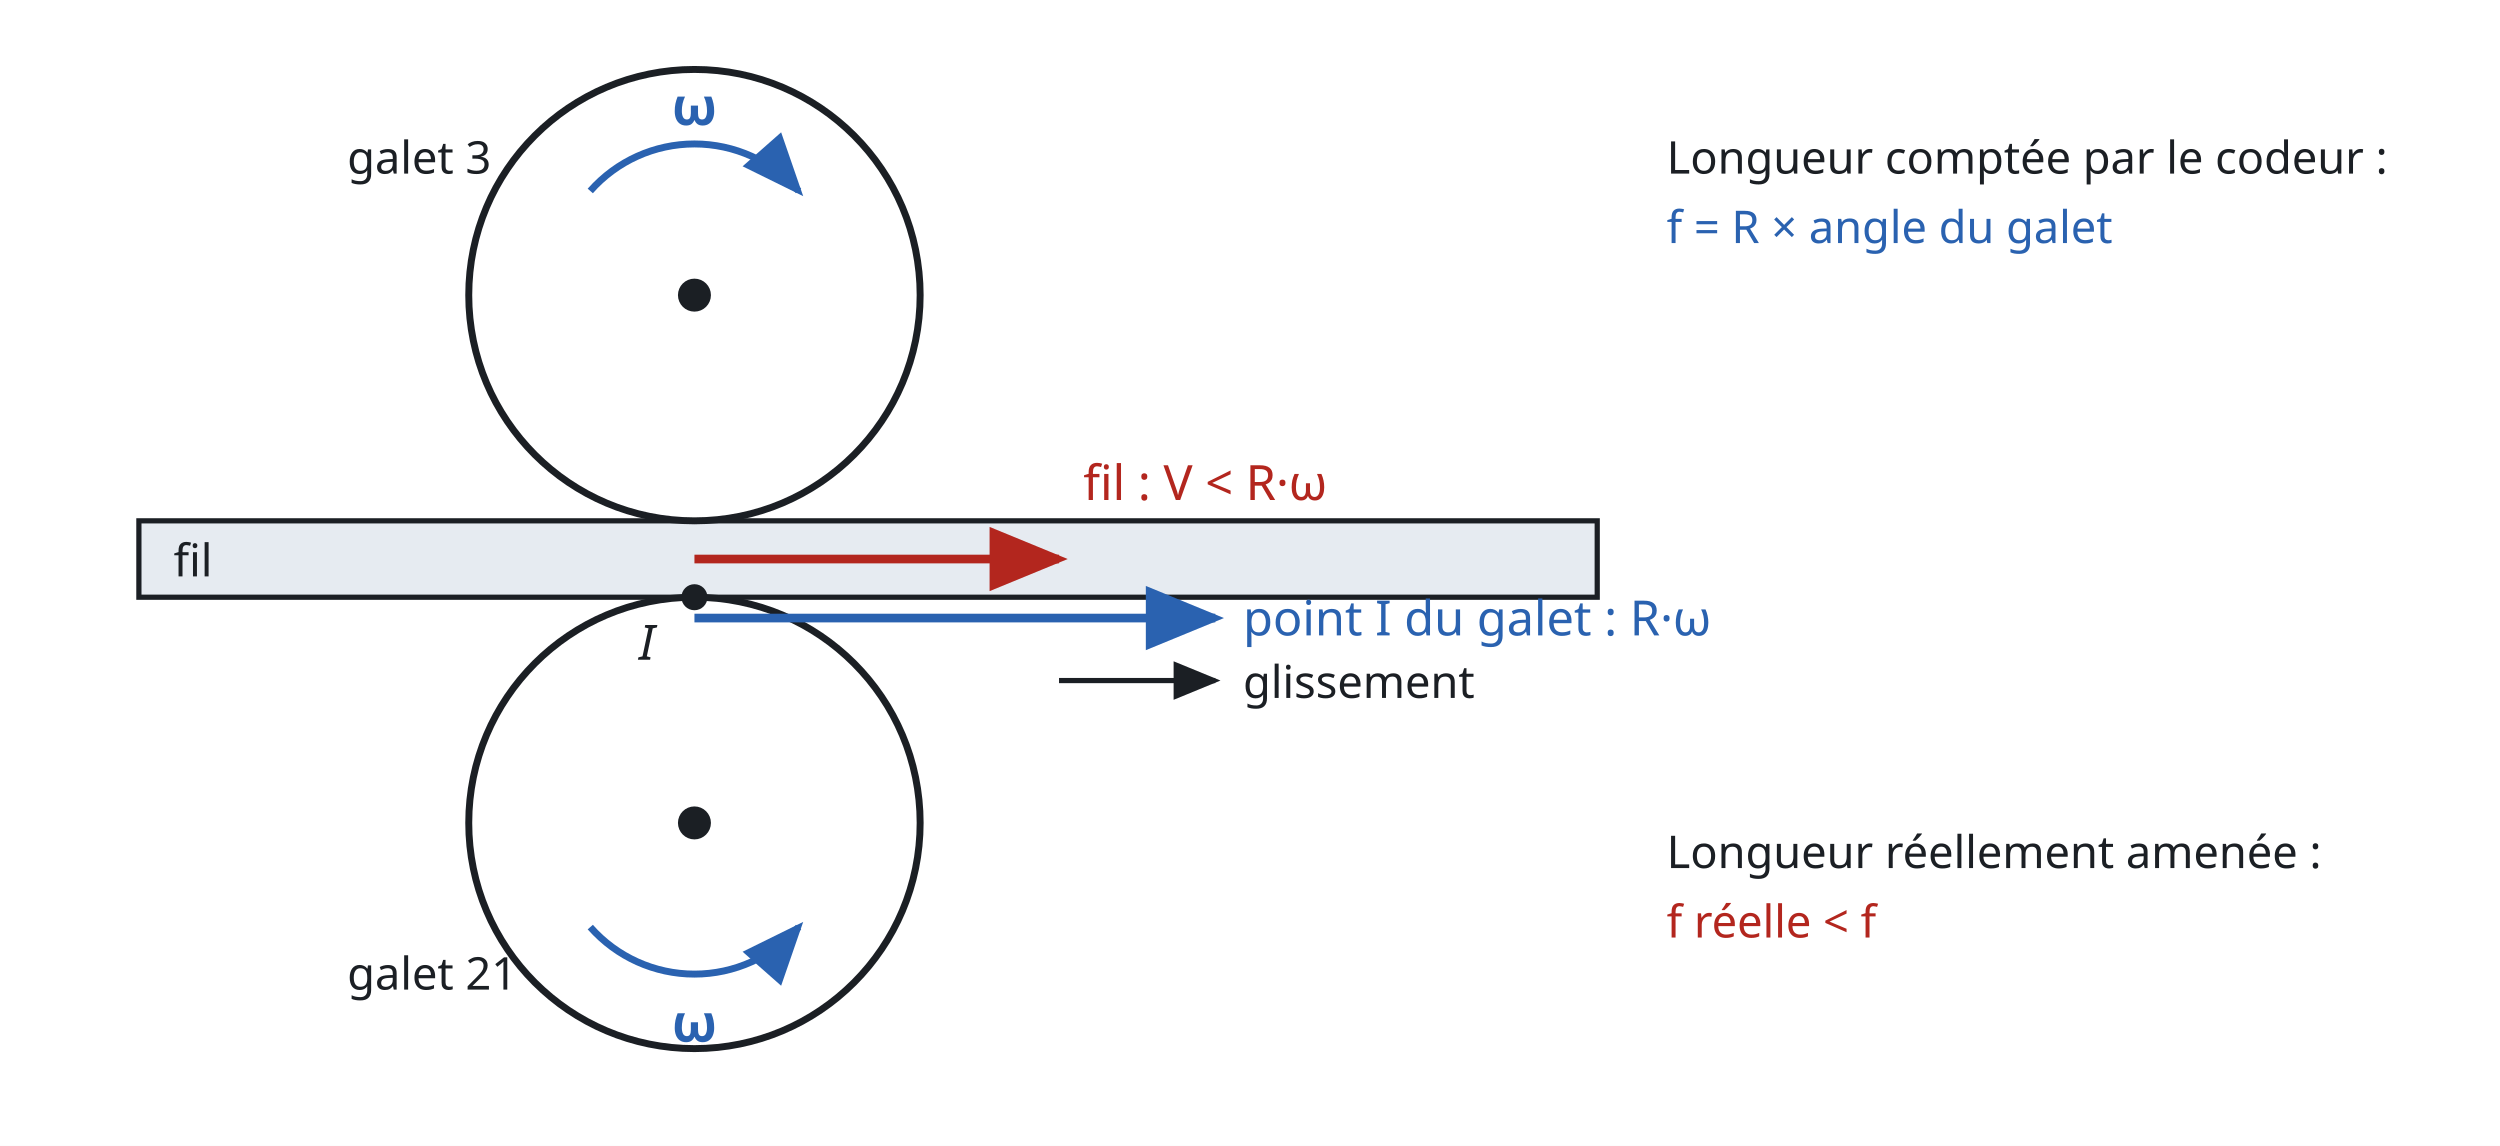
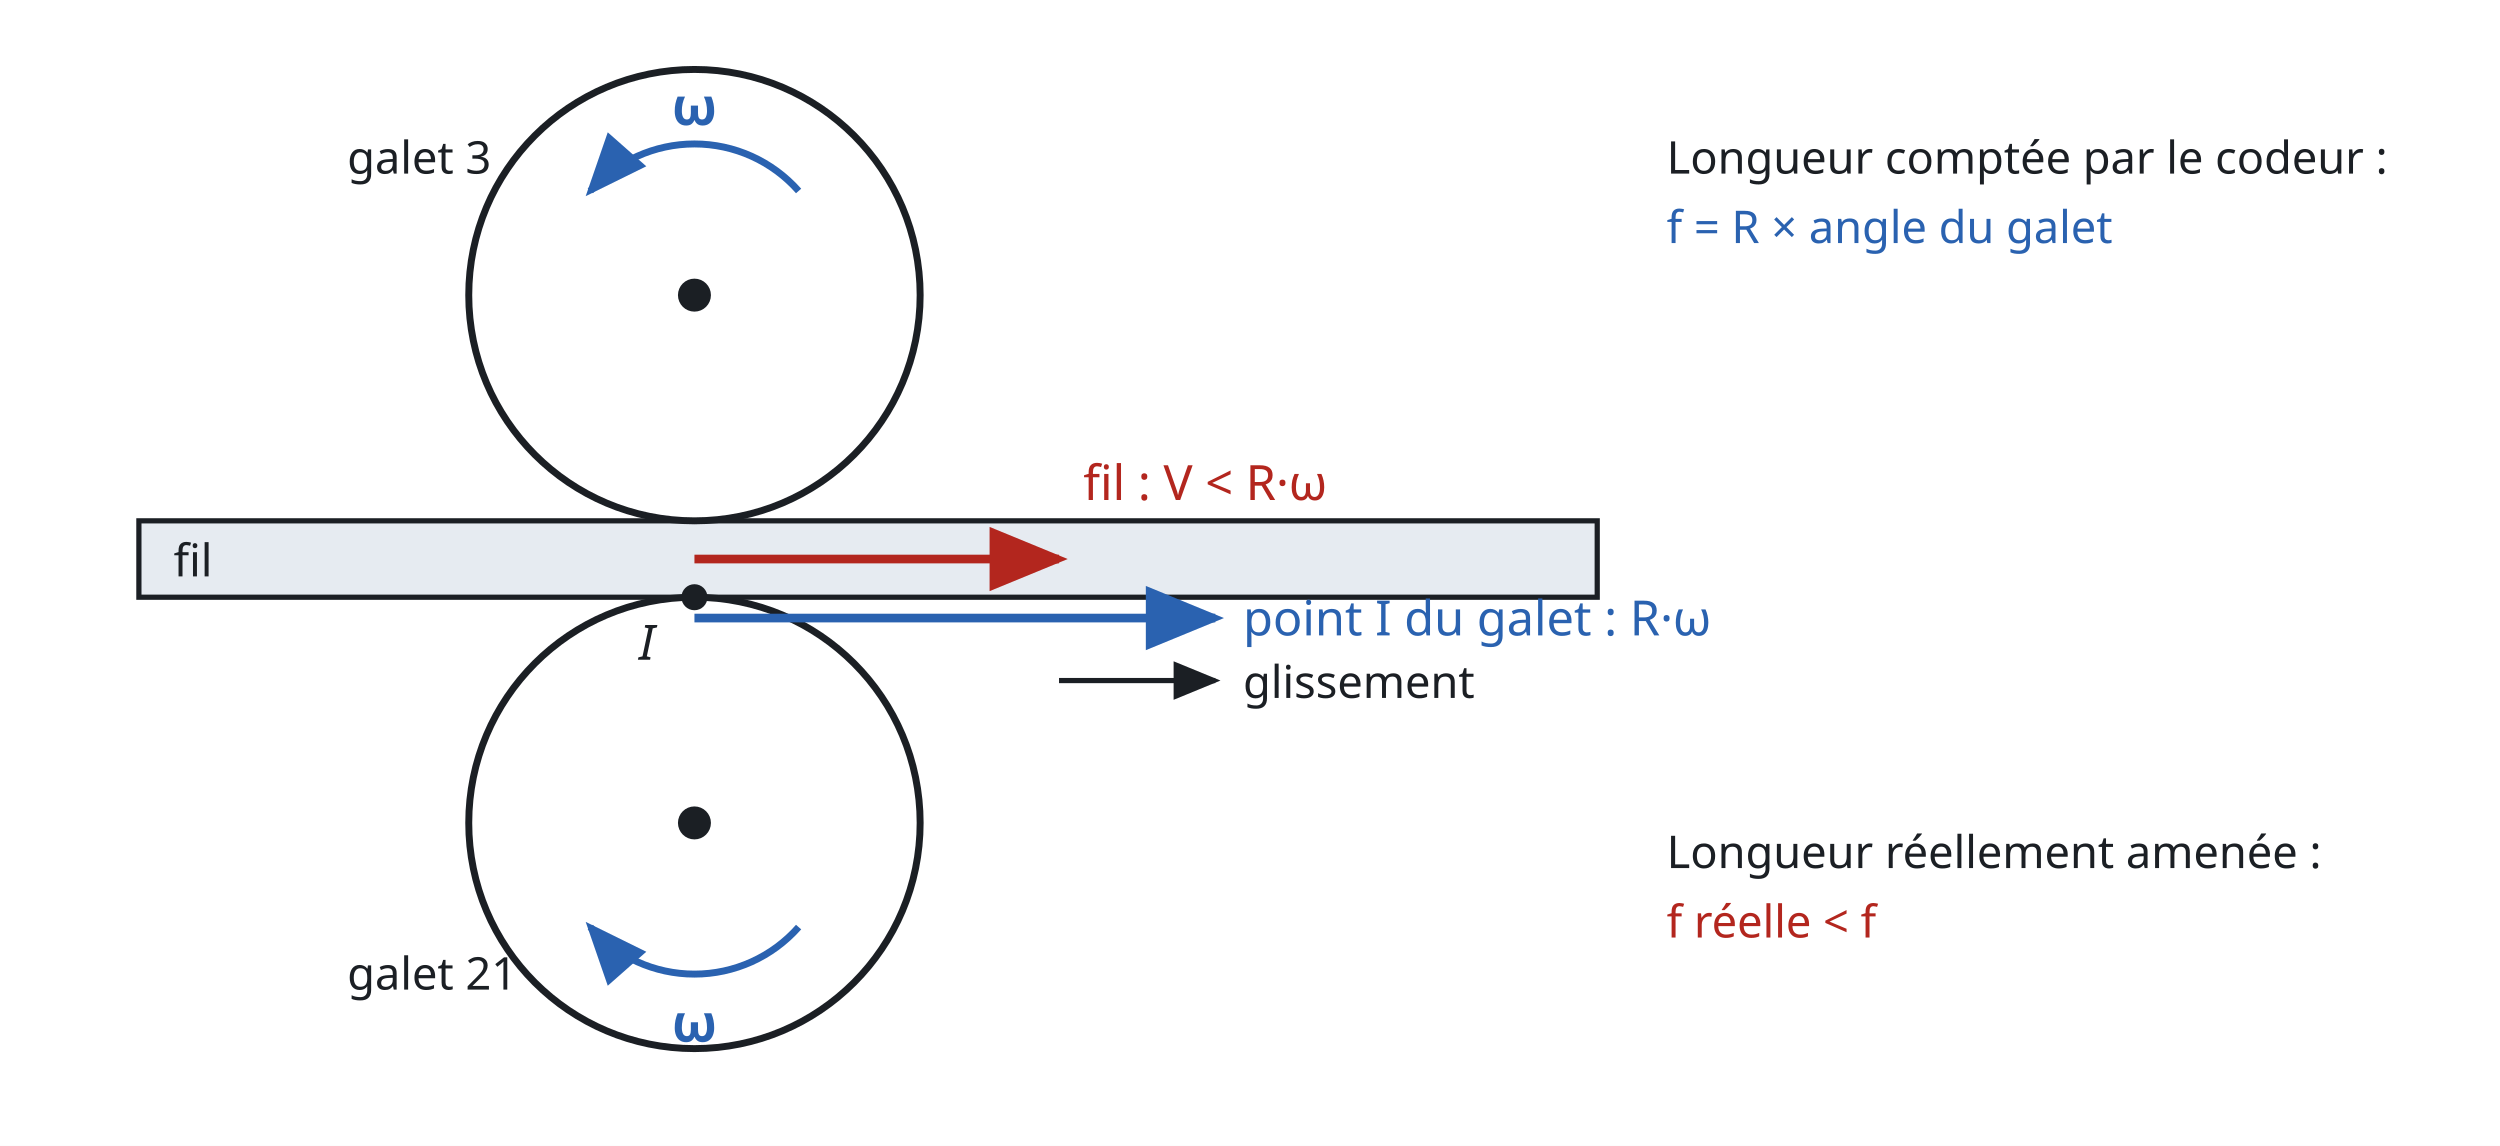
<svg xmlns="http://www.w3.org/2000/svg" viewBox="0 0 720 330" width="720" height="330" role="img">
  <defs>
    <pattern id="h1" width="7" height="7" patternUnits="userSpaceOnUse" patternTransform="rotate(45)">
      <line x1="0" y1="0" x2="0" y2="7" stroke="#4a5a6a" stroke-width="1" />
    </pattern>
    <pattern id="h2" width="7" height="7" patternUnits="userSpaceOnUse" patternTransform="rotate(-45)">
      <line x1="0" y1="0" x2="0" y2="7" stroke="#4a5a6a" stroke-width="1" />
    </pattern>
    <pattern id="h3" width="5" height="5" patternUnits="userSpaceOnUse" patternTransform="rotate(45)">
      <line x1="0" y1="0" x2="0" y2="5" stroke="#8a5a2a" stroke-width="1" />
    </pattern>
    <pattern id="h4" width="5" height="5" patternUnits="userSpaceOnUse" patternTransform="rotate(-45)">
      <line x1="0" y1="0" x2="0" y2="5" stroke="#2a6a5a" stroke-width="1" />
    </pattern>
    <pattern id="h5" width="9" height="9" patternUnits="userSpaceOnUse" patternTransform="rotate(45)">
      <line x1="0" y1="0" x2="0" y2="9" stroke="#6a4a8a" stroke-width="1" />
    </pattern>
    <pattern id="h6" width="4" height="4" patternUnits="userSpaceOnUse" patternTransform="rotate(-45)">
      <line x1="0" y1="0" x2="0" y2="4" stroke="#8a3a3a" stroke-width="1" />
    </pattern>
    <marker id="fr" orient="auto-start-reverse" markerWidth="9" markerHeight="9" refX="8" refY="4.5" viewBox="0 0 9 9">
      <path d="M0 0.8L9 4.5L0 8.2Z" fill="#b3261e" />
    </marker>
    <marker id="fk" orient="auto-start-reverse" markerWidth="9" markerHeight="9" refX="8" refY="4.5" viewBox="0 0 9 9">
      <path d="M0 0.8L9 4.5L0 8.2Z" fill="#1b1f24" />
    </marker>
    <marker id="fb" orient="auto-start-reverse" markerWidth="9" markerHeight="9" refX="8" refY="4.5" viewBox="0 0 9 9">
      <path d="M0 0.8L9 4.5L0 8.2Z" fill="#2a62b0" />
    </marker>
  </defs>
  <rect x="0" y="0" width="720" height="330" fill="#ffffff" />
  <rect x="40.0" y="150.0" width="420.0" height="22.0" rx="0" fill="#e6ebf1" stroke="#1b1f24" stroke-width="1.5" />
  <text x="50.0" y="166.0" font-family="sans-serif" font-size="13" text-anchor="start" fill="#1b1f24">fil</text>
  <circle cx="200.0" cy="85.0" r="65.0" fill="none" stroke="#1b1f24" stroke-width="2" />
  <circle cx="200.0" cy="237.0" r="65.0" fill="none" stroke="#1b1f24" stroke-width="2" />
  <circle cx="200.0" cy="85.0" r="4.0" fill="#1b1f24" stroke="#1b1f24" stroke-width="1.5" />
  <circle cx="200.0" cy="237.0" r="4.0" fill="#1b1f24" stroke="#1b1f24" stroke-width="1.5" />
  <text x="100.0" y="50.0" font-family="sans-serif" font-size="13" text-anchor="start" fill="#1b1f24">galet 3</text>
  <text x="100.0" y="285.0" font-family="sans-serif" font-size="13" text-anchor="start" fill="#1b1f24">galet 21</text>
-   <path d="M170 55 A40 40 0 0 1 230 55" fill="none" stroke="#2a62b0" stroke-width="2" marker-end="url(#fb)" />
-   <path d="M170 267 A40 40 0 0 0 230 267" fill="none" stroke="#2a62b0" stroke-width="2" marker-end="url(#fb)" />
+   <path d="M230 55 A40 40 0 0 0 170 55" fill="none" stroke="#2a62b0" stroke-width="2" marker-end="url(#fb)" />
+   <path d="M230 267 A40 40 0 0 1 170 267" fill="none" stroke="#2a62b0" stroke-width="2" marker-end="url(#fb)" />
  <text x="200.0" y="36.0" font-family="sans-serif" font-size="15" text-anchor="middle" fill="#2a62b0" font-weight="bold">ω</text>
  <text x="200.0" y="300.0" font-family="sans-serif" font-size="15" text-anchor="middle" fill="#2a62b0" font-weight="bold">ω</text>
  <line x1="200.0" y1="178.0" x2="350.0" y2="178.0" stroke="#2a62b0" stroke-width="2.5" marker-end="url(#fb)" />
  <text x="358.0" y="183.0" font-family="sans-serif" font-size="14" text-anchor="start" fill="#2a62b0">point I du galet : R·ω</text>
  <line x1="200.0" y1="161.0" x2="305.0" y2="161.0" stroke="#b3261e" stroke-width="2.5" marker-end="url(#fr)" />
  <text x="312.0" y="144.0" font-family="sans-serif" font-size="14" text-anchor="start" fill="#b3261e">fil : V &lt; R·ω</text>
  <line x1="305.0" y1="196.0" x2="350.0" y2="196.0" stroke="#1b1f24" stroke-width="1.5" marker-end="url(#fk)" />
  <text x="358.0" y="201.0" font-family="sans-serif" font-size="13" text-anchor="start" fill="#1b1f24">glissement</text>
  <circle cx="200.0" cy="172.0" r="3.0" fill="#1b1f24" stroke="#1b1f24" stroke-width="1.5" />
  <text x="184.0" y="190.0" font-family="sans-serif" font-size="14" text-anchor="start" fill="#1b1f24" font-style="italic">I</text>
  <text x="480.0" y="50.0" font-family="sans-serif" font-size="13" text-anchor="start" fill="#1b1f24">Longueur comptée par le codeur :</text>
  <text x="480.0" y="70.0" font-family="sans-serif" font-size="13" text-anchor="start" fill="#2a62b0">f = R × angle du galet</text>
  <text x="480.0" y="250.0" font-family="sans-serif" font-size="13" text-anchor="start" fill="#1b1f24">Longueur réellement amenée :</text>
  <text x="480.0" y="270.0" font-family="sans-serif" font-size="13" text-anchor="start" fill="#b3261e">f réelle &lt; f</text>
</svg>
